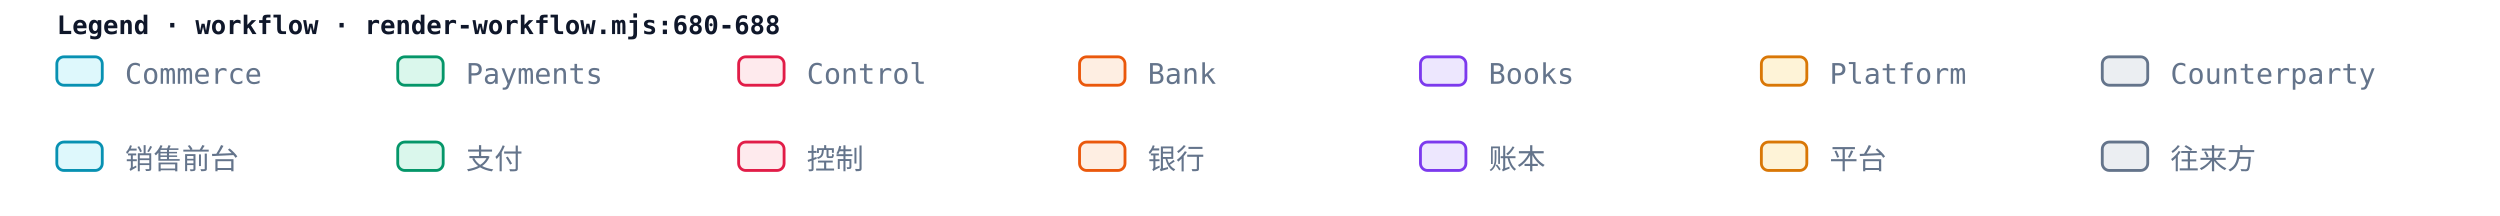
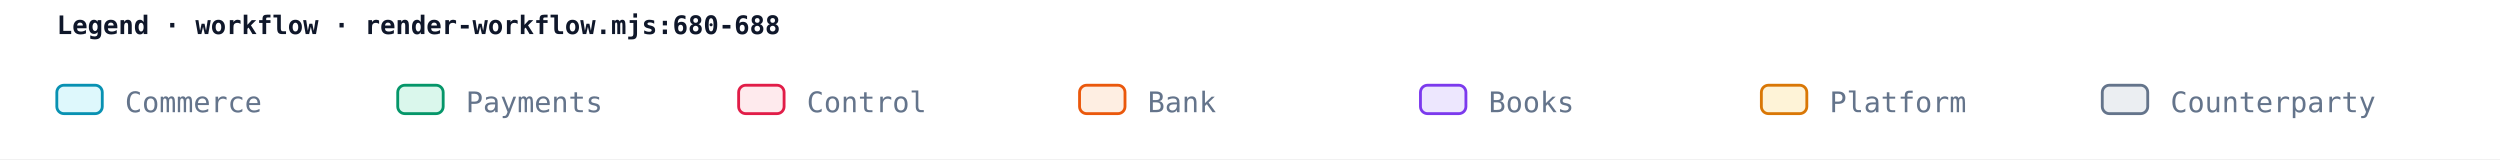
- <svg xmlns="http://www.w3.org/2000/svg" width="880" height="76" viewBox="0 0 880 76">
-   <rect width="880" height="76" fill="#ffffff" />
+ <svg xmlns="http://www.w3.org/2000/svg" width="880" height="56" viewBox="0 0 880 56">
+   <rect width="880" height="56" fill="#ffffff" />
  <text x="20" y="12" font-family="JetBrains Mono, ui-monospace, Menlo, monospace" font-size="9" font-weight="650" fill="#0f172a">Legend · workflow · render-workflow.mjs:680-688</text>
  <g data-legend-kind="frontend" data-locale="en">
-     <rect x="20" y="20" width="16" height="10" rx="2.5" fill="rgba(34, 211, 238, 0.15)" stroke="#0891b2" stroke-width="1" />
-     <text x="44" y="29.5" font-family="JetBrains Mono, ui-monospace, Menlo, monospace" font-size="10" font-weight="500" fill="#64748b">Commerce</text>
+     <rect x="20" y="30" width="16" height="10" rx="2.5" fill="rgba(34, 211, 238, 0.15)" stroke="#0891b2" stroke-width="1" />
+     <text x="44" y="39.5" font-family="JetBrains Mono, ui-monospace, Menlo, monospace" font-size="10" font-weight="500" fill="#64748b">Commerce</text>
  </g>
  <g data-legend-kind="backend" data-locale="en">
-     <rect x="140" y="20" width="16" height="10" rx="2.5" fill="rgba(52, 211, 153, 0.18)" stroke="#059669" stroke-width="1" />
-     <text x="164" y="29.5" font-family="JetBrains Mono, ui-monospace, Menlo, monospace" font-size="10" font-weight="500" fill="#64748b">Payments</text>
+     <rect x="140" y="30" width="16" height="10" rx="2.5" fill="rgba(52, 211, 153, 0.18)" stroke="#059669" stroke-width="1" />
+     <text x="164" y="39.5" font-family="JetBrains Mono, ui-monospace, Menlo, monospace" font-size="10" font-weight="500" fill="#64748b">Payments</text>
  </g>
  <g data-legend-kind="security" data-locale="en">
-     <rect x="260" y="20" width="16" height="10" rx="2.5" fill="rgba(251, 113, 133, 0.15)" stroke="#e11d48" stroke-width="1" />
-     <text x="284" y="29.5" font-family="JetBrains Mono, ui-monospace, Menlo, monospace" font-size="10" font-weight="500" fill="#64748b">Control</text>
+     <rect x="260" y="30" width="16" height="10" rx="2.5" fill="rgba(251, 113, 133, 0.15)" stroke="#e11d48" stroke-width="1" />
+     <text x="284" y="39.5" font-family="JetBrains Mono, ui-monospace, Menlo, monospace" font-size="10" font-weight="500" fill="#64748b">Control</text>
  </g>
  <g data-legend-kind="messagebus" data-locale="en">
-     <rect x="380" y="20" width="16" height="10" rx="2.5" fill="rgba(251, 146, 60, 0.15)" stroke="#ea580c" stroke-width="1" />
-     <text x="404" y="29.5" font-family="JetBrains Mono, ui-monospace, Menlo, monospace" font-size="10" font-weight="500" fill="#64748b">Bank</text>
+     <rect x="380" y="30" width="16" height="10" rx="2.5" fill="rgba(251, 146, 60, 0.15)" stroke="#ea580c" stroke-width="1" />
+     <text x="404" y="39.5" font-family="JetBrains Mono, ui-monospace, Menlo, monospace" font-size="10" font-weight="500" fill="#64748b">Bank</text>
  </g>
  <g data-legend-kind="database" data-locale="en">
-     <rect x="500" y="20" width="16" height="10" rx="2.5" fill="rgba(167, 139, 250, 0.2)" stroke="#7c3aed" stroke-width="1" />
-     <text x="524" y="29.5" font-family="JetBrains Mono, ui-monospace, Menlo, monospace" font-size="10" font-weight="500" fill="#64748b">Books</text>
+     <rect x="500" y="30" width="16" height="10" rx="2.5" fill="rgba(167, 139, 250, 0.2)" stroke="#7c3aed" stroke-width="1" />
+     <text x="524" y="39.5" font-family="JetBrains Mono, ui-monospace, Menlo, monospace" font-size="10" font-weight="500" fill="#64748b">Books</text>
  </g>
  <g data-legend-kind="cloud" data-locale="en">
-     <rect x="620" y="20" width="16" height="10" rx="2.5" fill="rgba(251, 191, 36, 0.18)" stroke="#d97706" stroke-width="1" />
-     <text x="644" y="29.5" font-family="JetBrains Mono, ui-monospace, Menlo, monospace" font-size="10" font-weight="500" fill="#64748b">Platform</text>
+     <rect x="620" y="30" width="16" height="10" rx="2.5" fill="rgba(251, 191, 36, 0.18)" stroke="#d97706" stroke-width="1" />
+     <text x="644" y="39.5" font-family="JetBrains Mono, ui-monospace, Menlo, monospace" font-size="10" font-weight="500" fill="#64748b">Platform</text>
  </g>
  <g data-legend-kind="external" data-locale="en">
-     <rect x="740" y="20" width="16" height="10" rx="2.5" fill="rgba(148, 163, 184, 0.18)" stroke="#64748b" stroke-width="1" />
-     <text x="764" y="29.5" font-family="JetBrains Mono, ui-monospace, Menlo, monospace" font-size="10" font-weight="500" fill="#64748b">Counterparty</text>
-   </g>
-   <g data-legend-kind="frontend" data-locale="zh-CN">
-     <rect x="20" y="50" width="16" height="10" rx="2.5" fill="rgba(34, 211, 238, 0.15)" stroke="#0891b2" stroke-width="1" />
-     <text x="44" y="59.5" font-family="JetBrains Mono, ui-monospace, Menlo, monospace" font-size="10" font-weight="500" fill="#64748b">销售前台</text>
-   </g>
-   <g data-legend-kind="backend" data-locale="zh-CN">
-     <rect x="140" y="50" width="16" height="10" rx="2.5" fill="rgba(52, 211, 153, 0.18)" stroke="#059669" stroke-width="1" />
-     <text x="164" y="59.5" font-family="JetBrains Mono, ui-monospace, Menlo, monospace" font-size="10" font-weight="500" fill="#64748b">支付</text>
-   </g>
-   <g data-legend-kind="security" data-locale="zh-CN">
-     <rect x="260" y="50" width="16" height="10" rx="2.5" fill="rgba(251, 113, 133, 0.15)" stroke="#e11d48" stroke-width="1" />
-     <text x="284" y="59.5" font-family="JetBrains Mono, ui-monospace, Menlo, monospace" font-size="10" font-weight="500" fill="#64748b">控制</text>
-   </g>
-   <g data-legend-kind="messagebus" data-locale="zh-CN">
-     <rect x="380" y="50" width="16" height="10" rx="2.5" fill="rgba(251, 146, 60, 0.15)" stroke="#ea580c" stroke-width="1" />
-     <text x="404" y="59.5" font-family="JetBrains Mono, ui-monospace, Menlo, monospace" font-size="10" font-weight="500" fill="#64748b">银行</text>
-   </g>
-   <g data-legend-kind="database" data-locale="zh-CN">
-     <rect x="500" y="50" width="16" height="10" rx="2.5" fill="rgba(167, 139, 250, 0.2)" stroke="#7c3aed" stroke-width="1" />
-     <text x="524" y="59.5" font-family="JetBrains Mono, ui-monospace, Menlo, monospace" font-size="10" font-weight="500" fill="#64748b">账本</text>
-   </g>
-   <g data-legend-kind="cloud" data-locale="zh-CN">
-     <rect x="620" y="50" width="16" height="10" rx="2.5" fill="rgba(251, 191, 36, 0.18)" stroke="#d97706" stroke-width="1" />
-     <text x="644" y="59.5" font-family="JetBrains Mono, ui-monospace, Menlo, monospace" font-size="10" font-weight="500" fill="#64748b">平台</text>
-   </g>
-   <g data-legend-kind="external" data-locale="zh-CN">
-     <rect x="740" y="50" width="16" height="10" rx="2.5" fill="rgba(148, 163, 184, 0.18)" stroke="#64748b" stroke-width="1" />
-     <text x="764" y="59.5" font-family="JetBrains Mono, ui-monospace, Menlo, monospace" font-size="10" font-weight="500" fill="#64748b">往来方</text>
+     <rect x="740" y="30" width="16" height="10" rx="2.5" fill="rgba(148, 163, 184, 0.18)" stroke="#64748b" stroke-width="1" />
+     <text x="764" y="39.5" font-family="JetBrains Mono, ui-monospace, Menlo, monospace" font-size="10" font-weight="500" fill="#64748b">Counterparty</text>
  </g>
</svg>
